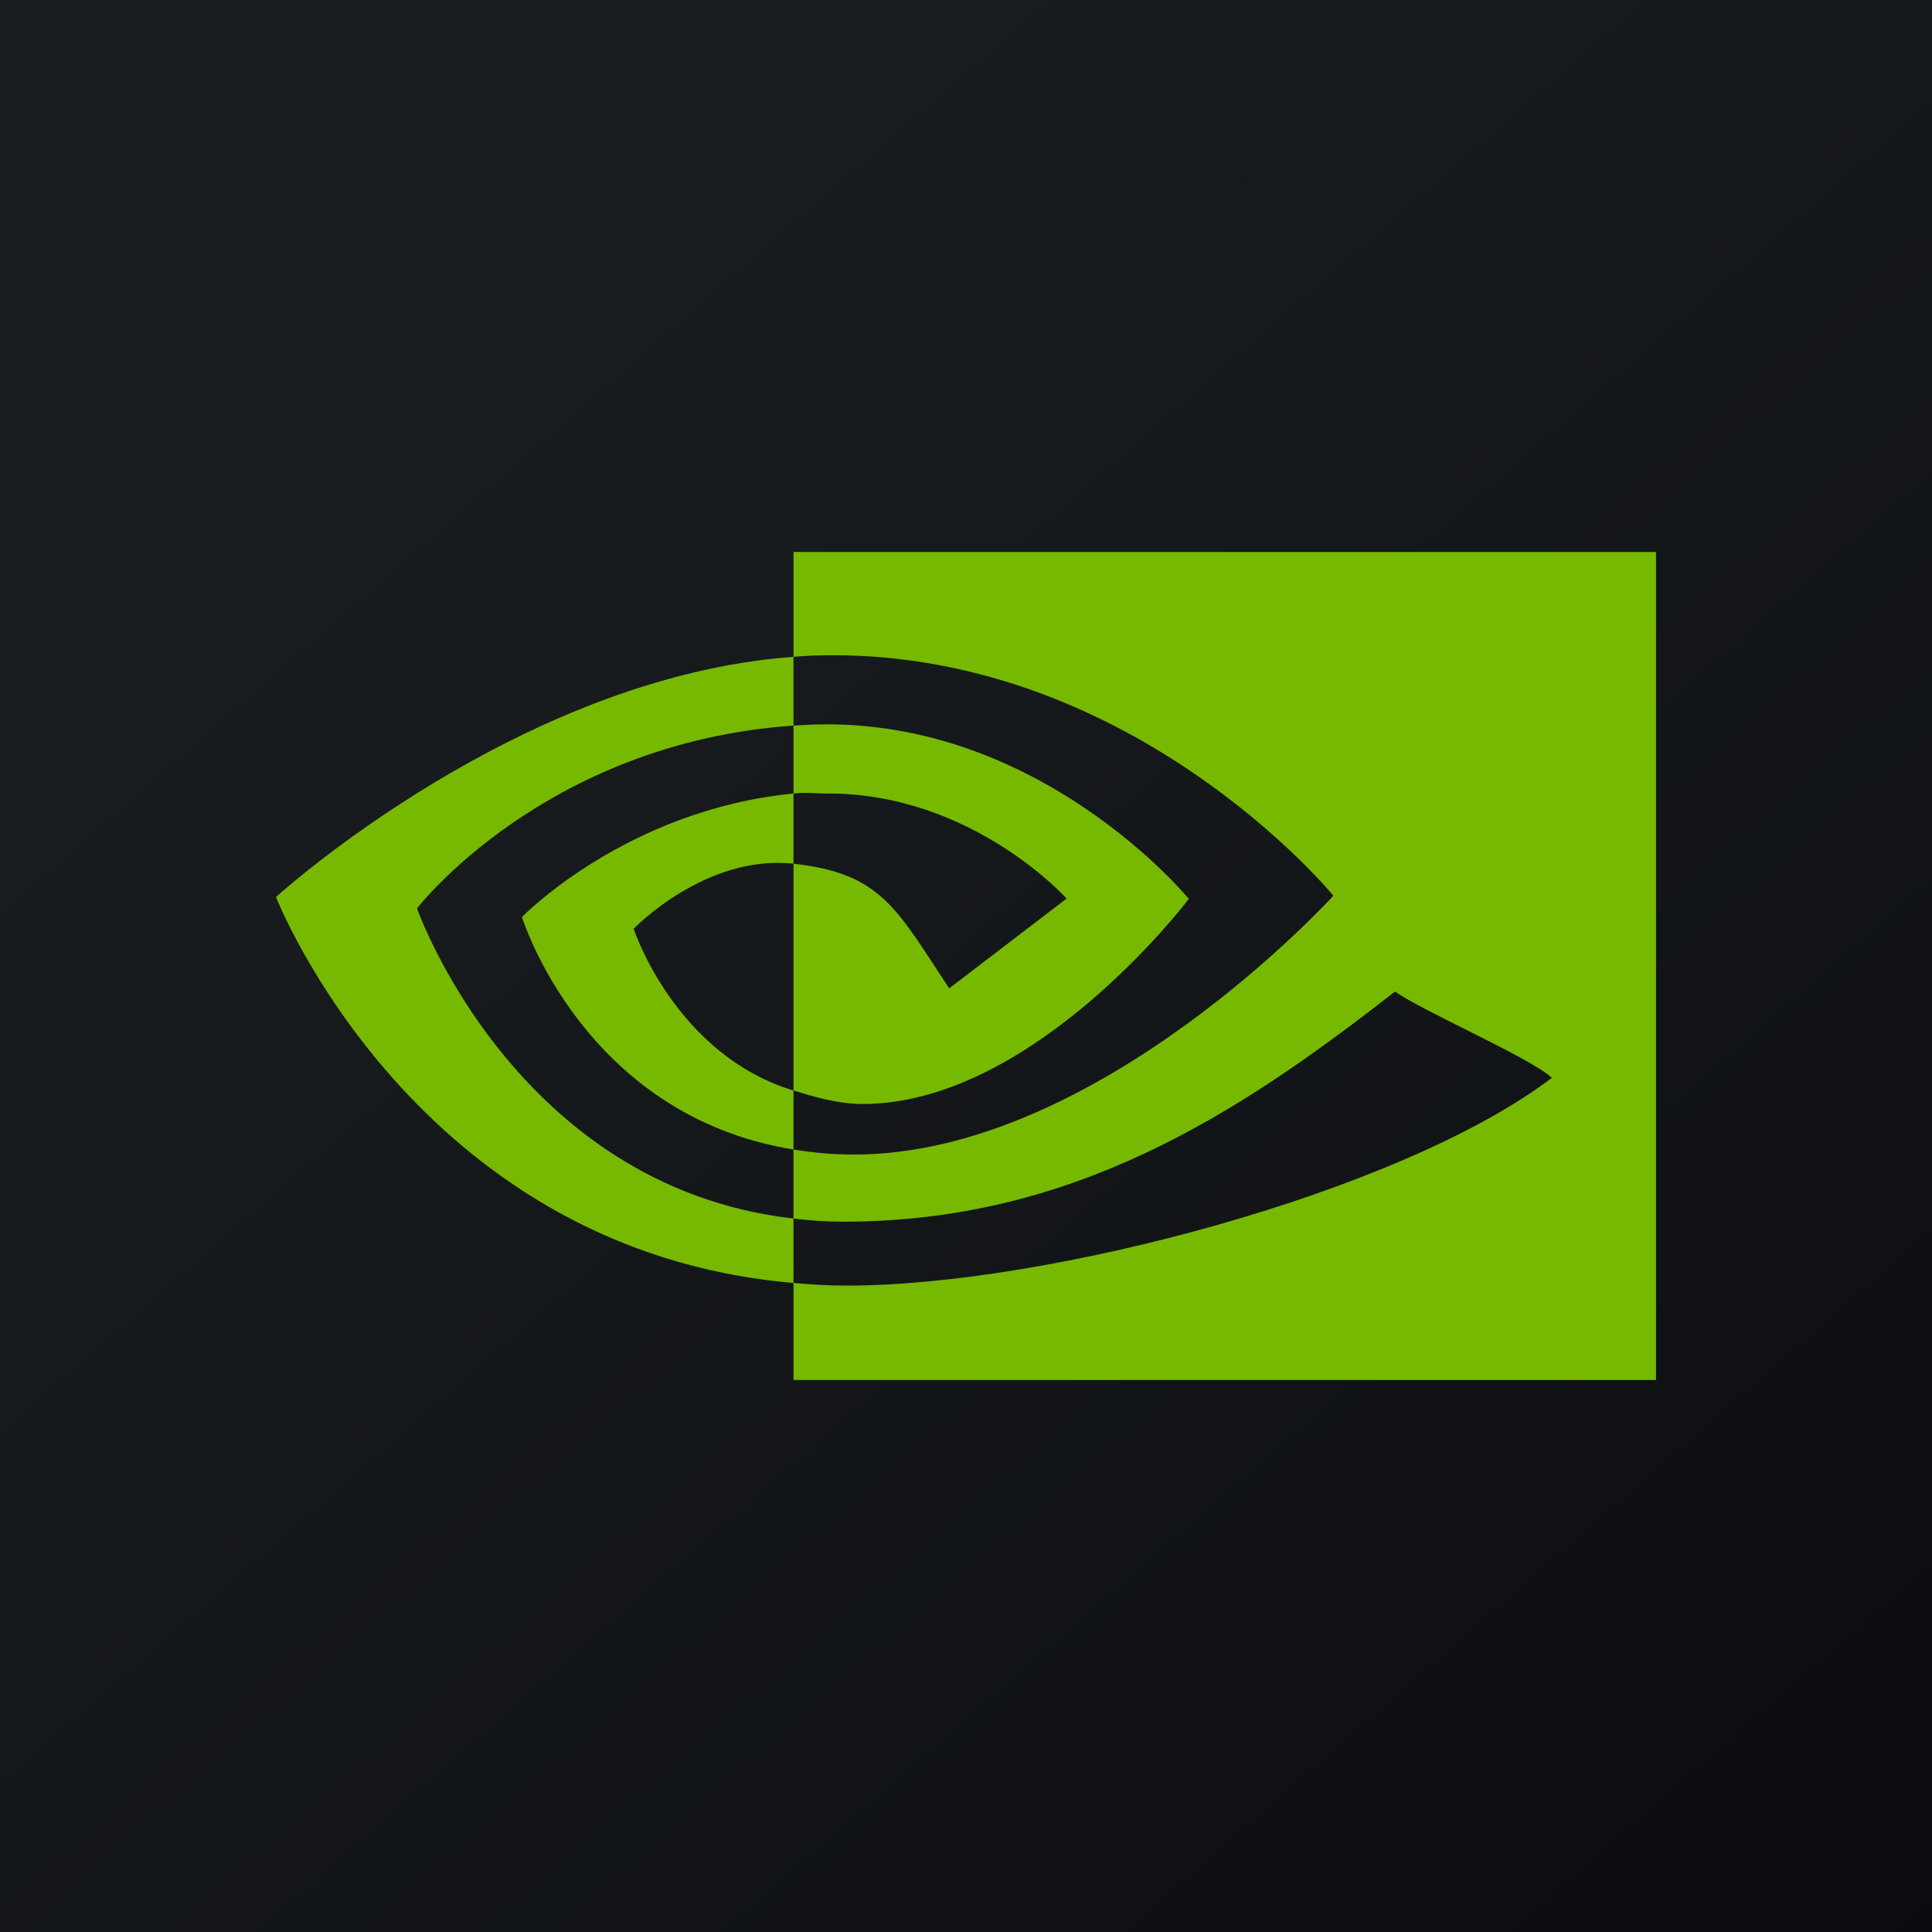
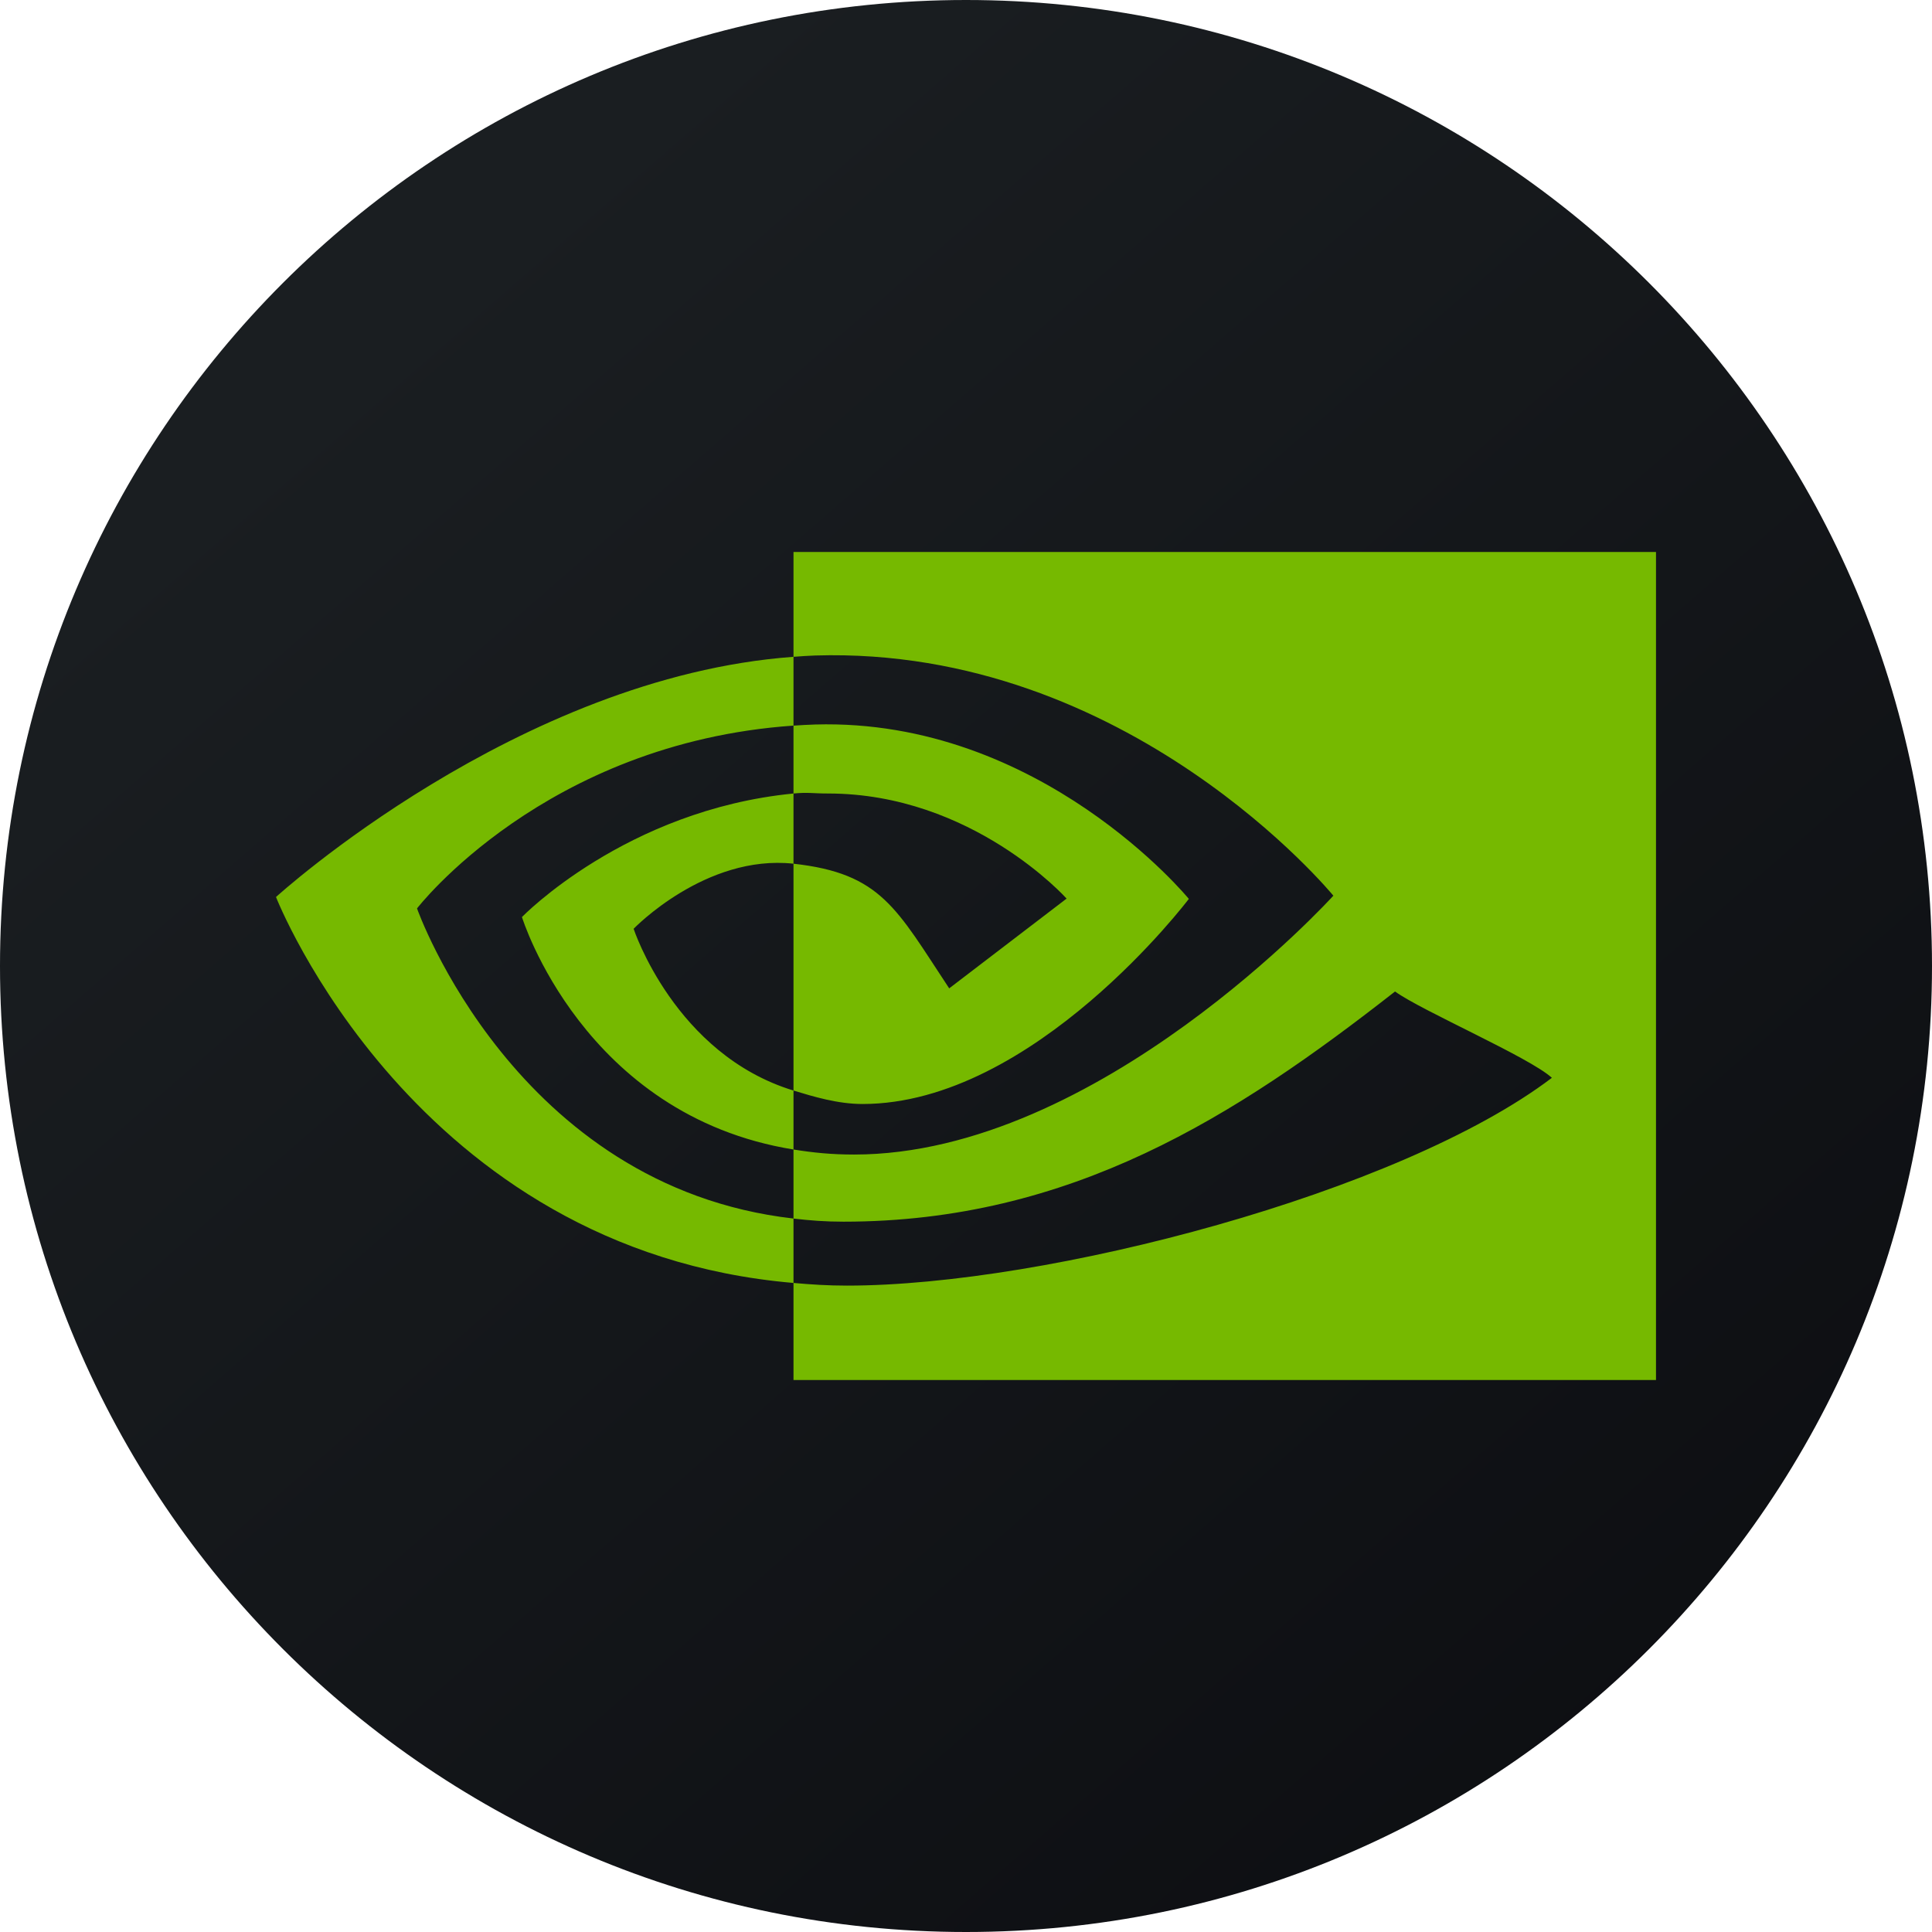
<svg xmlns="http://www.w3.org/2000/svg" width="56" height="56">
-   <path fill="url(#paint0_linear)" d="M0 0h56v56H0z" />
-   <path d="M12.087 26.332s3.692-4.799 10.913-5.3v-1.994C15.002 19.62 8 26 8 26s3.998 10.245 15 11.187V35.32c-8.073-.921-10.913-8.99-10.913-8.99zM23 31.61v1.709c-6.102-.986-7.871-6.738-7.871-6.738S18.134 23.477 23 23v2.035c.003 0-.004 0 0 0-2.554-.278-4.634 1.886-4.634 1.886S19.56 30.562 23 31.61zM23 16v3.038c.235-.017.394-.03.63-.038 9.093-.278 15.018 6.962 15.018 6.962s-6.805 7.503-13.894 7.503c-.65 0-1.183-.054-1.754-.146v2.002c.489.056.92.09 1.448.09 6.597 0 11.368-3.056 15.988-6.672.766.557 3.902 1.91 4.546 2.502-4.392 3.335-14.63 6.023-20.433 6.023-.56 0-1.02-.031-1.549-.077V40h25V16H23zm0 7v-1.967c.232-.015.391-.026.63-.033 6.539-.186 10.829 5.055 10.829 5.055S29.969 32 25 32c-.715 0-1.423-.214-2-.39v-6.575c2.546.28 2.982 1.3 4.513 3.613l3.403-2.602S28.19 23 24 23c-.455 0-.572-.041-1 0z" fill="#76B900" />
  <defs>
-     <linearGradient id="paint0_linear" x1="10.418" y1="9.712" x2="68.147" y2="76.017" gradientUnits="userSpaceOnUse">
-       <stop stop-color="#1A1E21" />
-       <stop offset="1" stop-color="#06060A" />
-     </linearGradient>
+     <clipPath id="rh-round">
+       <circle cx="28" cy="28" r="28" />
+     </clipPath>
  </defs>
+   <g clip-path="url(#rh-round)">
+     <path fill="url(#paint0_linear)" d="M0 0h56v56H0z" />
+     <path d="M12.087 26.332s3.692-4.799 10.913-5.3v-1.994C15.002 19.62 8 26 8 26s3.998 10.245 15 11.187V35.32c-8.073-.921-10.913-8.99-10.913-8.99zM23 31.61v1.709c-6.102-.986-7.871-6.738-7.871-6.738S18.134 23.477 23 23v2.035c.003 0-.004 0 0 0-2.554-.278-4.634 1.886-4.634 1.886S19.56 30.562 23 31.61zM23 16v3.038c.235-.017.394-.03.63-.038 9.093-.278 15.018 6.962 15.018 6.962s-6.805 7.503-13.894 7.503c-.65 0-1.183-.054-1.754-.146v2.002c.489.056.92.09 1.448.09 6.597 0 11.368-3.056 15.988-6.672.766.557 3.902 1.91 4.546 2.502-4.392 3.335-14.63 6.023-20.433 6.023-.56 0-1.02-.031-1.549-.077V40h25V16H23zm0 7v-1.967c.232-.015.391-.026.63-.033 6.539-.186 10.829 5.055 10.829 5.055S29.969 32 25 32c-.715 0-1.423-.214-2-.39v-6.575c2.546.28 2.982 1.3 4.513 3.613l3.403-2.602S28.19 23 24 23c-.455 0-.572-.041-1 0z" fill="#76B900" />
+     <defs>
+       <linearGradient id="paint0_linear" x1="10.418" y1="9.712" x2="68.147" y2="76.017" gradientUnits="userSpaceOnUse">
+         <stop stop-color="#1A1E21" />
+         <stop offset="1" stop-color="#06060A" />
+       </linearGradient>
+     </defs>
+   </g>
</svg>
